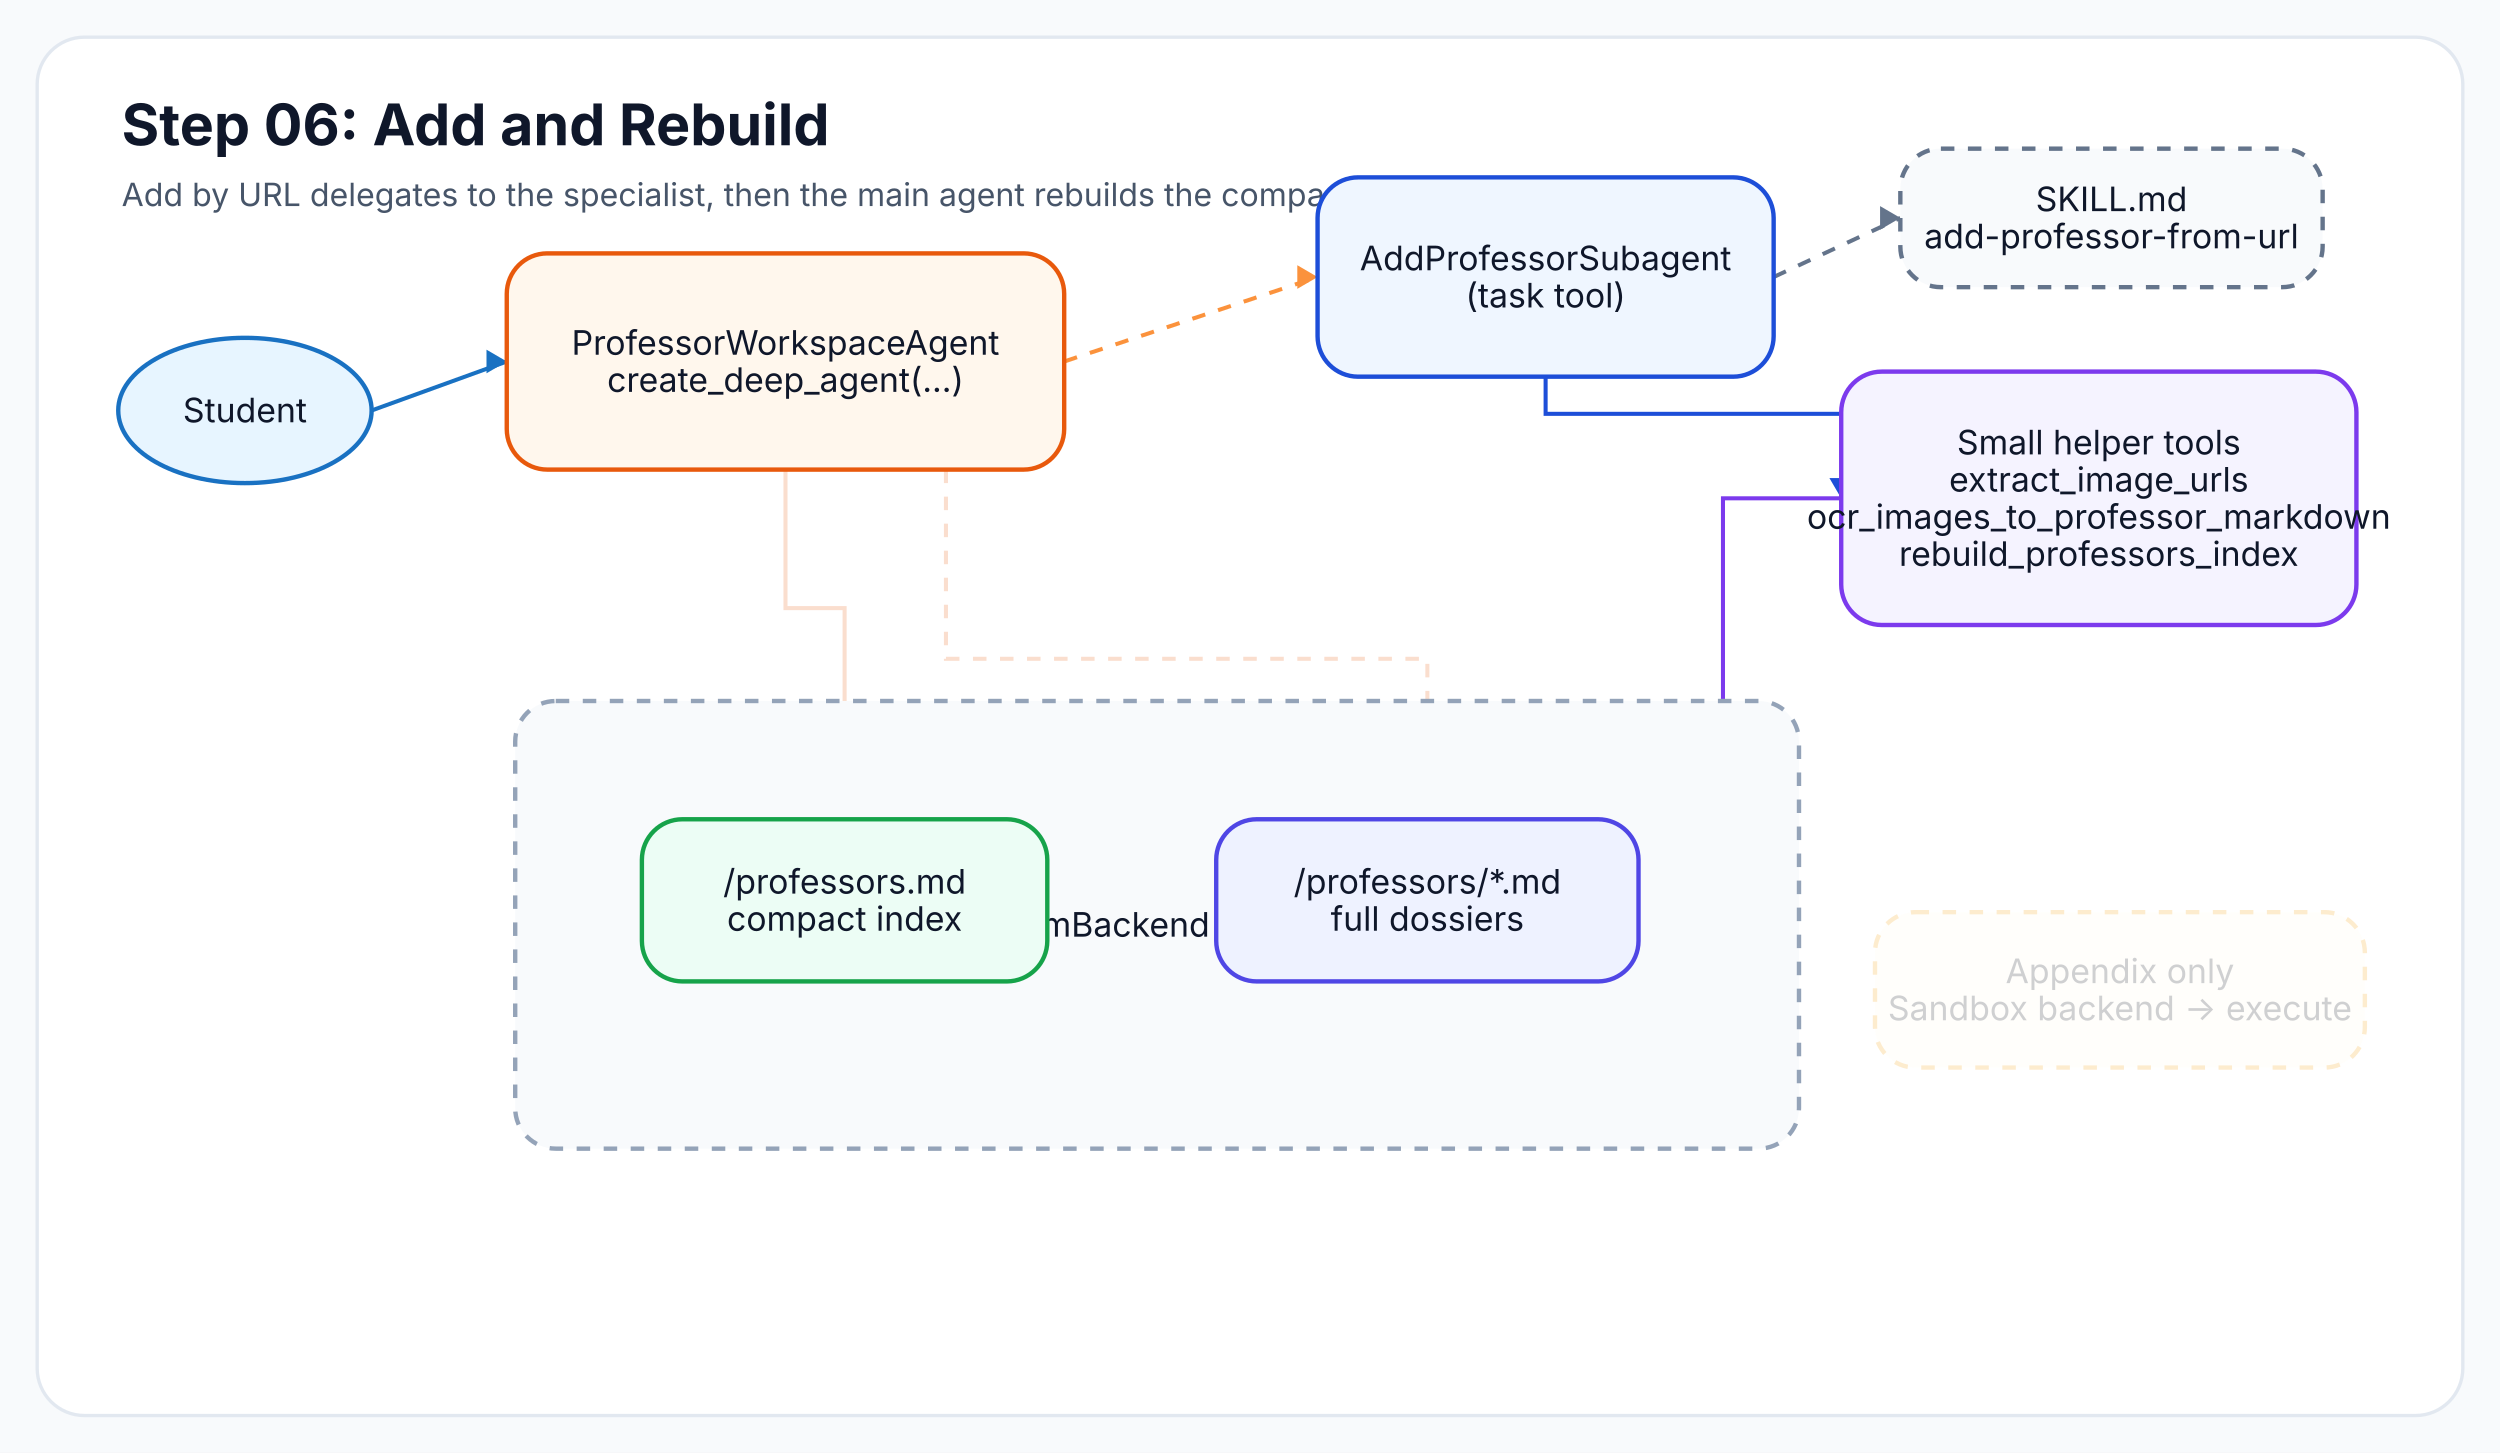
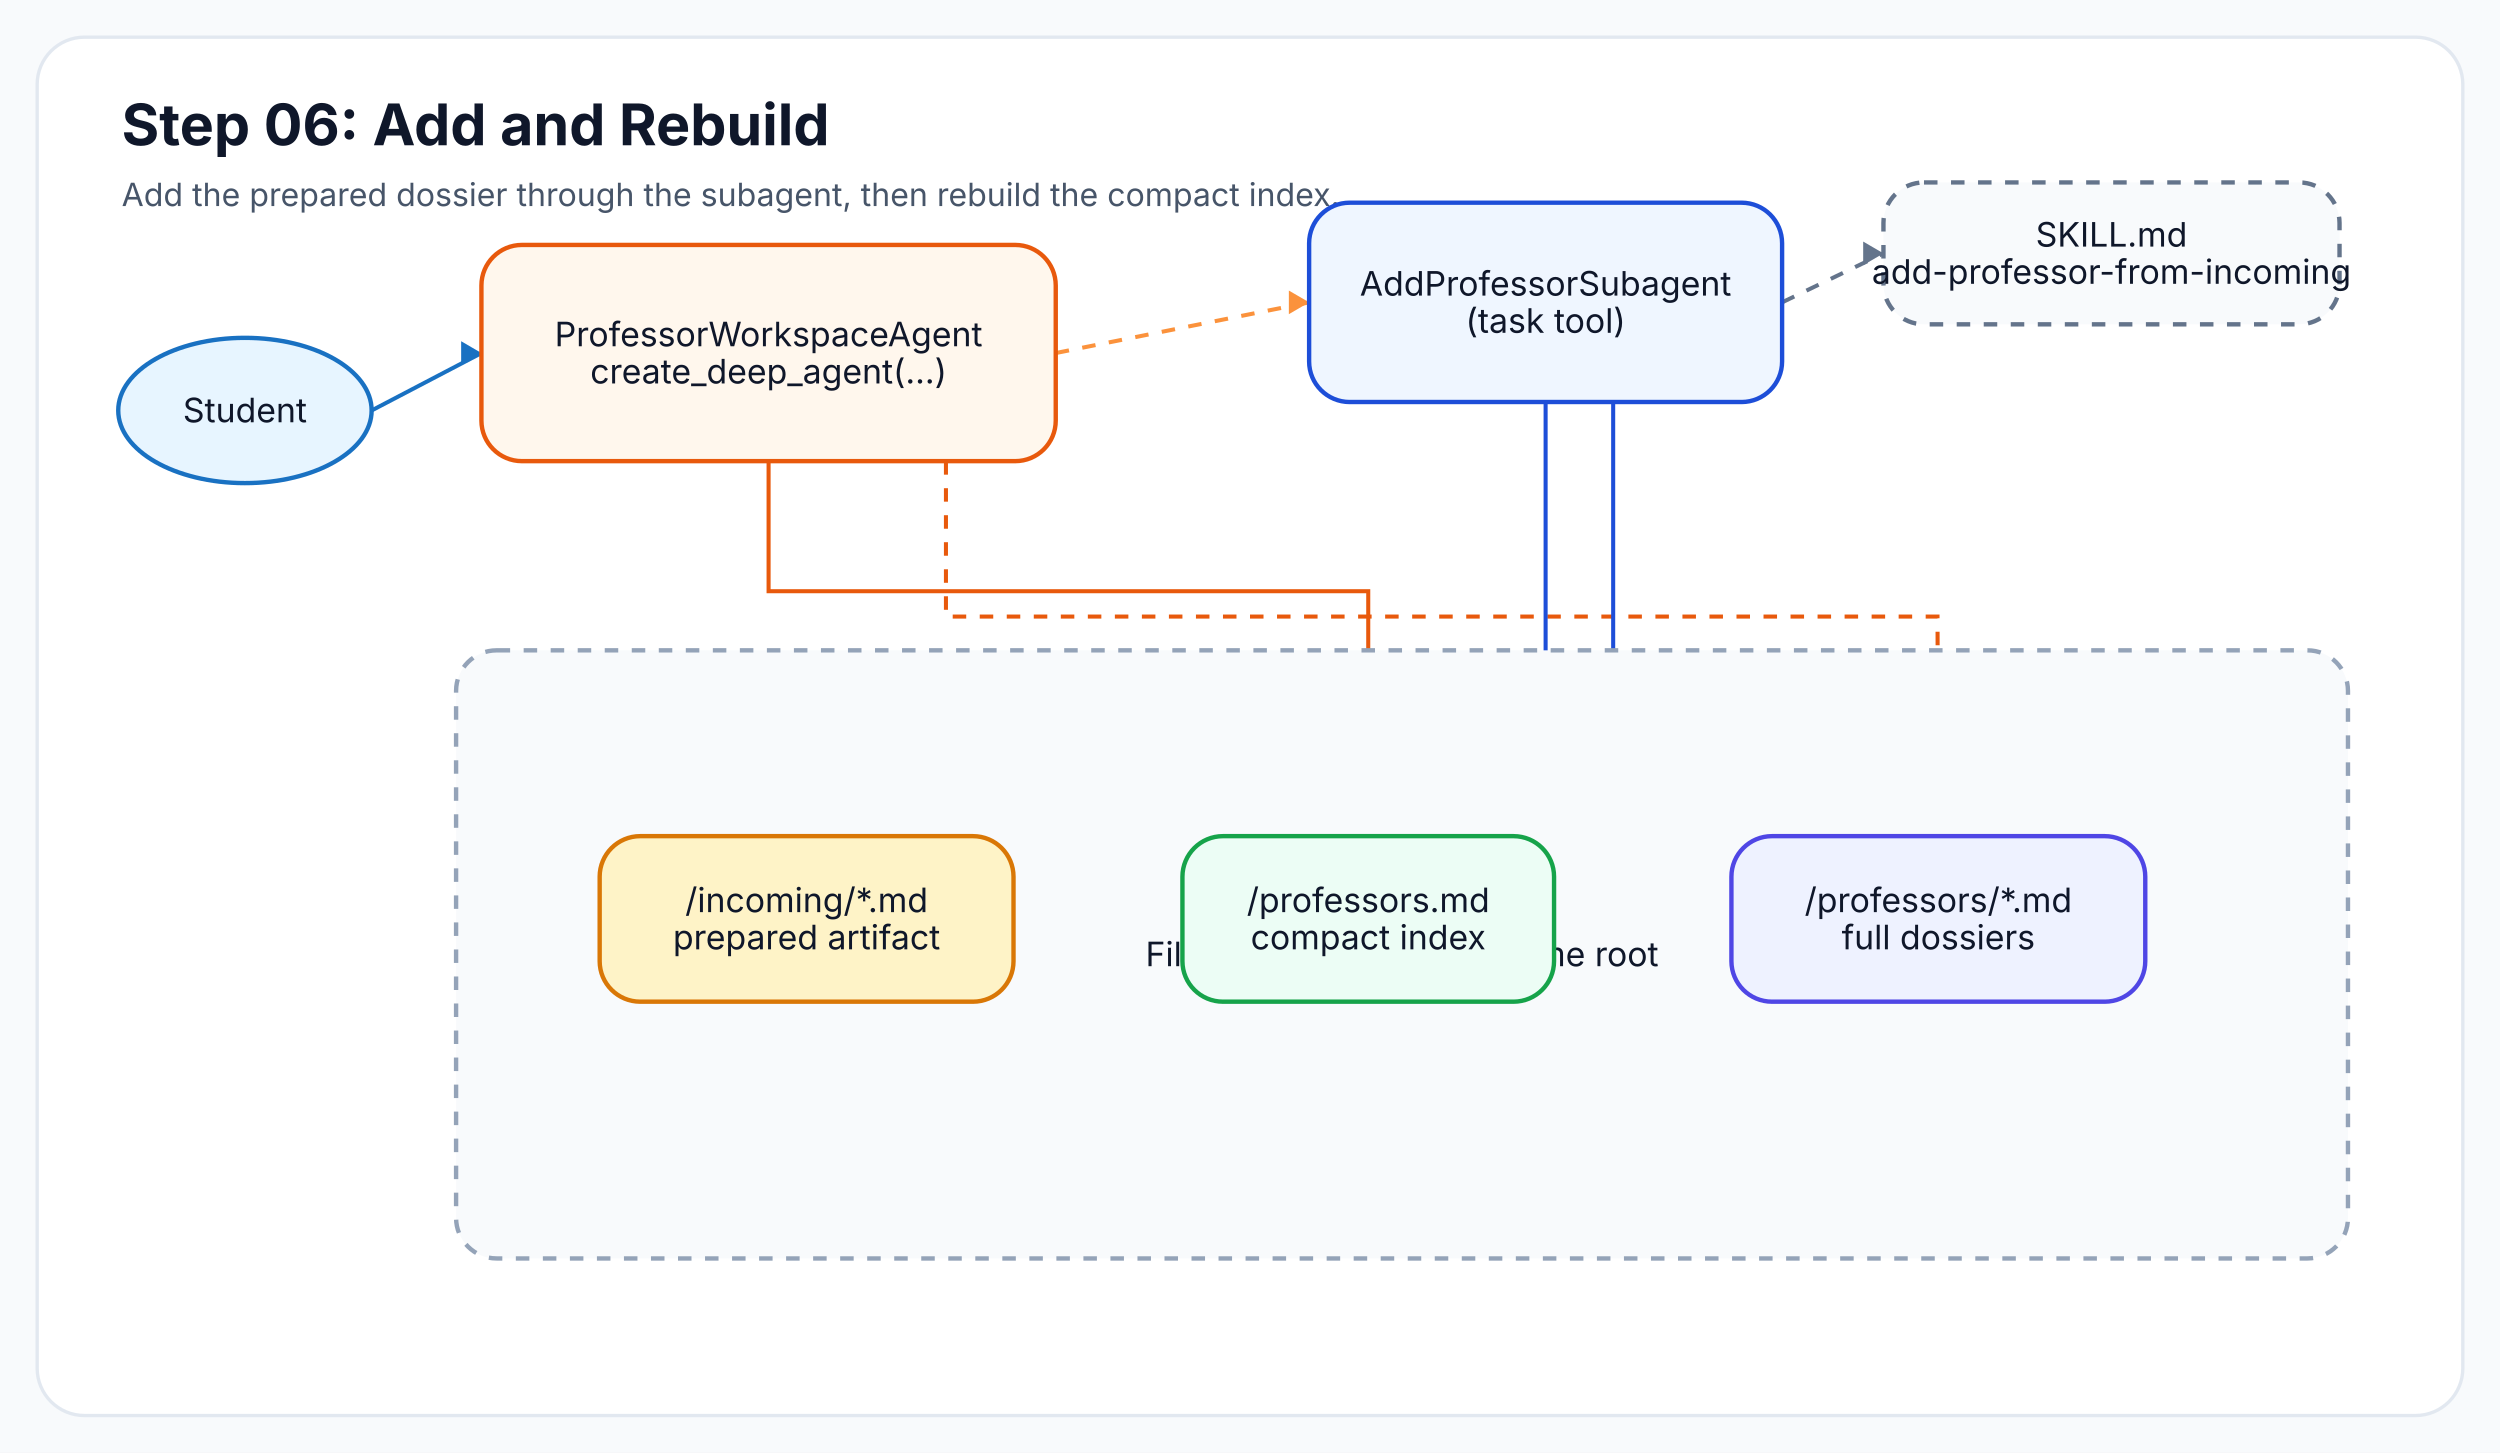
<svg xmlns="http://www.w3.org/2000/svg" width="1480" height="860" viewBox="0 0 1480 860">
  <rect x="0" y="0" width="100%" height="100%" fill="#f8fafc" />
  <rect x="22" y="22" width="1436" height="816" rx="28" fill="#ffffff" stroke="#e2e8f0" stroke-width="2" />
  <text x="72" y="86" font-family="Inter, Arial, sans-serif" font-size="34" font-weight="700" fill="#0f172a">Step 06: Add and Rebuild</text>
-   <text x="72" y="122" font-family="Inter, Arial, sans-serif" font-size="19" fill="#475569">Add by URL delegates to the specialist, then the main agent rebuilds the compact index.</text>
-   <path d="M 220 243.0 L 300 214.0" fill="none" stroke="#1971c2" stroke-width="2.4" opacity="1.0" />
-   <polygon points="300,214.0 288,207.0 288,221.0" fill="#1971c2" opacity="1.0" />
-   <path d="M 465.0 278 L 465.0 360 L 500.0 360 L 500.0 485" fill="none" stroke="#e8590c" stroke-width="2.4" opacity="0.2" />
-   <polygon points="500.0,485 493.0,473 507.0,473" fill="#e8590c" opacity="0.2" />
-   <path d="M 560 278 L 560 390 L 845 390 L 845.0 485" fill="none" stroke="#e8590c" stroke-width="2.4" stroke-dasharray="8 8" opacity="0.2" />
-   <polygon points="845.0,485 838.0,473 852.0,473" fill="#e8590c" opacity="0.2" />
-   <path d="M 630 214.0 L 780 164.0" fill="none" stroke="#fb923c" stroke-width="2.4" stroke-dasharray="8 8" opacity="1.0" />
-   <polygon points="780,164.0 768,157.0 768,171.0" fill="#fb923c" opacity="1.0" />
-   <path d="M 1050 164.0 L 1125 129.0" fill="none" stroke="#64748b" stroke-width="2.4" stroke-dasharray="8 8" opacity="1.0" />
-   <polygon points="1125,129.0 1113,122.0 1113,136.0" fill="#64748b" opacity="1.0" />
-   <path d="M 915.0 223 L 915.0 245 L 1135 245 L 1090 295.0" fill="none" stroke="#1d4ed8" stroke-width="2.4" opacity="1.0" />
-   <polygon points="1090,295.0 1083,283.0 1097,283.0" fill="#1d4ed8" opacity="1.0" />
-   <path d="M 1090 295.0 L 1020 295 L 1020 533 L 970 533.0" fill="none" stroke="#7c3aed" stroke-width="2.4" opacity="1.0" />
-   <polygon points="970,533.0 982,526.0 982,540.0" fill="#7c3aed" opacity="1.0" />
-   <path d="M 720 533.0 L 620 533.0" fill="none" stroke="#16a34a" stroke-width="2.4" stroke-dasharray="8 8" opacity="1.0" />
-   <polygon points="620,533.0 632,526.0 632,540.0" fill="#16a34a" opacity="1.0" />
+   <text x="72" y="122" font-family="Inter, Arial, sans-serif" font-size="19" fill="#475569">Add the prepared dossier through the subagent, then rebuild the compact index.</text>
+   <path d="M 220 243.0 L 285 209.0" fill="none" stroke="#1971c2" stroke-width="2.4" opacity="1.0" />
+   <polygon points="285,209.0 273,202.0 273,216.0" fill="#1971c2" opacity="1.0" />
+   <path d="M 455.0 273 L 455.0 350 L 810.0 350 L 810.0 495" fill="none" stroke="#e8590c" stroke-width="2.4" opacity="1.0" />
+   <polygon points="810.0,495 803.0,483 817.0,483" fill="#e8590c" opacity="1.0" />
+   <path d="M 560 273 L 560 365 L 1147 365 L 1147.5 495" fill="none" stroke="#e8590c" stroke-width="2.4" stroke-dasharray="8 8" opacity="1.0" />
+   <polygon points="1147.5,495 1140.5,483 1154.5,483" fill="#e8590c" opacity="1.0" />
+   <path d="M 625 209.0 L 775 179.0" fill="none" stroke="#fb923c" stroke-width="2.4" stroke-dasharray="8 8" opacity="1.0" />
+   <polygon points="775,179.0 763,172.0 763,186.0" fill="#fb923c" opacity="1.0" />
+   <path d="M 1055 179.0 L 1115 150.0" fill="none" stroke="#64748b" stroke-width="2.4" stroke-dasharray="8 8" opacity="1.0" />
+   <polygon points="1115,150.0 1103,143.0 1103,157.0" fill="#64748b" opacity="1.0" />
+   <path d="M 915.0 238 L 915.0 430 L 477.5 430 L 477.5 495" fill="none" stroke="#1d4ed8" stroke-width="2.4" opacity="1.0" />
+   <polygon points="477.5,495 470.5,483 484.5,483" fill="#1d4ed8" opacity="1.0" />
+   <path d="M 955 238 L 955 430 L 1147 430 L 1147.5 495" fill="none" stroke="#1d4ed8" stroke-width="2.4" opacity="1.0" />
+   <polygon points="1147.5,495 1140.5,483 1154.5,483" fill="#1d4ed8" opacity="1.0" />
+   <path d="M 1025 544.0 L 920 544.0" fill="none" stroke="#16a34a" stroke-width="2.4" stroke-dasharray="8 8" opacity="1.0" />
+   <polygon points="920,544.0 932,537.0 932,551.0" fill="#16a34a" opacity="1.0" />
  <ellipse cx="145.0" cy="243.0" rx="75.0" ry="43.0" fill="#e7f5ff" stroke="#1971c2" stroke-width="2.6" opacity="1.0" />
  <text x="145.0" y="250.0" text-anchor="middle" font-family="Inter, Arial, sans-serif" font-size="20" fill="#0f172a" opacity="1.0">Student</text>
-   <rect x="300" y="150" width="330" height="128" rx="24" fill="#fff7ed" stroke="#e8590c" stroke-width="2.6" opacity="1.0" />
-   <text x="465.0" y="210.0" text-anchor="middle" font-family="Inter, Arial, sans-serif" font-size="20" fill="#0f172a" opacity="1.0">ProfessorWorkspaceAgent</text>
-   <text x="465.0" y="232.0" text-anchor="middle" font-family="Inter, Arial, sans-serif" font-size="20" fill="#0f172a" opacity="1.0">create_deep_agent(...)</text>
-   <rect x="780" y="105" width="270" height="118" rx="24" fill="#eff6ff" stroke="#1d4ed8" stroke-width="2.6" opacity="1.0" />
-   <text x="915.0" y="160.0" text-anchor="middle" font-family="Inter, Arial, sans-serif" font-size="20" fill="#0f172a" opacity="1.0">AddProfessorSubagent</text>
-   <text x="915.0" y="182.0" text-anchor="middle" font-family="Inter, Arial, sans-serif" font-size="20" fill="#0f172a" opacity="1.0">(task tool)</text>
-   <rect x="1125" y="88" width="250" height="82" rx="24" fill="#f8fafc" stroke="#64748b" stroke-width="2.6" stroke-dasharray="8 8" opacity="1.0" />
-   <text x="1250.0" y="125.0" text-anchor="middle" font-family="Inter, Arial, sans-serif" font-size="20" fill="#0f172a" opacity="1.0">SKILL.md</text>
-   <text x="1250.0" y="147.0" text-anchor="middle" font-family="Inter, Arial, sans-serif" font-size="20" fill="#0f172a" opacity="1.0">add-professor-from-url</text>
-   <rect x="1090" y="220" width="305" height="150" rx="24" fill="#f5f3ff" stroke="#7c3aed" stroke-width="2.6" opacity="1.0" />
-   <text x="1242.5" y="269.0" text-anchor="middle" font-family="Inter, Arial, sans-serif" font-size="20" fill="#0f172a" opacity="1.0">Small helper tools</text>
-   <text x="1242.5" y="291.0" text-anchor="middle" font-family="Inter, Arial, sans-serif" font-size="20" fill="#0f172a" opacity="1.0">extract_image_urls</text>
-   <text x="1242.5" y="313.0" text-anchor="middle" font-family="Inter, Arial, sans-serif" font-size="20" fill="#0f172a" opacity="1.0">ocr_images_to_professor_markdown</text>
-   <text x="1242.5" y="335.0" text-anchor="middle" font-family="Inter, Arial, sans-serif" font-size="20" fill="#0f172a" opacity="1.0">rebuild_professors_index</text>
-   <rect x="305" y="415" width="760" height="265" rx="24" fill="#f8fafc" stroke="#94a3b8" stroke-width="2.6" stroke-dasharray="8 8" opacity="1.0" />
-   <text x="685.0" y="554.5" text-anchor="middle" font-family="Inter, Arial, sans-serif" font-size="20" fill="#0f172a" opacity="1.0">FilesystemBackend runtime root</text>
-   <rect x="380" y="485" width="240" height="96" rx="24" fill="#ecfdf5" stroke="#16a34a" stroke-width="2.6" opacity="1.0" />
-   <text x="500.0" y="529.0" text-anchor="middle" font-family="Inter, Arial, sans-serif" font-size="20" fill="#0f172a" opacity="1.0">/professors.md</text>
-   <text x="500.0" y="551.0" text-anchor="middle" font-family="Inter, Arial, sans-serif" font-size="20" fill="#0f172a" opacity="1.0">compact index</text>
-   <rect x="720" y="485" width="250" height="96" rx="24" fill="#eef2ff" stroke="#4f46e5" stroke-width="2.6" opacity="1.0" />
-   <text x="845.0" y="529.0" text-anchor="middle" font-family="Inter, Arial, sans-serif" font-size="20" fill="#0f172a" opacity="1.0">/professors/*.md</text>
-   <text x="845.0" y="551.0" text-anchor="middle" font-family="Inter, Arial, sans-serif" font-size="20" fill="#0f172a" opacity="1.0">full dossiers</text>
-   <rect x="1110" y="540" width="290" height="92" rx="24" fill="#fffbeb" stroke="#f59e0b" stroke-width="2.6" stroke-dasharray="8 8" opacity="0.2" />
-   <text x="1255.0" y="582.0" text-anchor="middle" font-family="Inter, Arial, sans-serif" font-size="20" fill="#0f172a" opacity="0.2">Appendix only</text>
-   <text x="1255.0" y="604.0" text-anchor="middle" font-family="Inter, Arial, sans-serif" font-size="20" fill="#0f172a" opacity="0.2">Sandbox backend -&gt; execute</text>
+   <rect x="285" y="145" width="340" height="128" rx="24" fill="#fff7ed" stroke="#e8590c" stroke-width="2.6" opacity="1.0" />
+   <text x="455.0" y="205.0" text-anchor="middle" font-family="Inter, Arial, sans-serif" font-size="20" fill="#0f172a" opacity="1.0">ProfessorWorkspaceAgent</text>
+   <text x="455.0" y="227.0" text-anchor="middle" font-family="Inter, Arial, sans-serif" font-size="20" fill="#0f172a" opacity="1.0">create_deep_agent(...)</text>
+   <rect x="775" y="120" width="280" height="118" rx="24" fill="#eff6ff" stroke="#1d4ed8" stroke-width="2.6" opacity="1.0" />
+   <text x="915.0" y="175.0" text-anchor="middle" font-family="Inter, Arial, sans-serif" font-size="20" fill="#0f172a" opacity="1.0">AddProfessorSubagent</text>
+   <text x="915.0" y="197.0" text-anchor="middle" font-family="Inter, Arial, sans-serif" font-size="20" fill="#0f172a" opacity="1.0">(task tool)</text>
+   <rect x="1115" y="108" width="270" height="84" rx="24" fill="#f8fafc" stroke="#64748b" stroke-width="2.6" stroke-dasharray="8 8" opacity="1.0" />
+   <text x="1250.0" y="146.0" text-anchor="middle" font-family="Inter, Arial, sans-serif" font-size="20" fill="#0f172a" opacity="1.0">SKILL.md</text>
+   <text x="1250.0" y="168.0" text-anchor="middle" font-family="Inter, Arial, sans-serif" font-size="20" fill="#0f172a" opacity="1.0">add-professor-from-incoming</text>
+   <rect x="270" y="385" width="1120" height="360" rx="24" fill="#f8fafc" stroke="#94a3b8" stroke-width="2.6" stroke-dasharray="8 8" opacity="1.0" />
+   <text x="830.0" y="572.0" text-anchor="middle" font-family="Inter, Arial, sans-serif" font-size="20" fill="#0f172a" opacity="1.0">FilesystemBackend runtime root</text>
+   <rect x="355" y="495" width="245" height="98" rx="24" fill="#fef3c7" stroke="#d97706" stroke-width="2.6" opacity="1.0" />
+   <text x="477.5" y="540.0" text-anchor="middle" font-family="Inter, Arial, sans-serif" font-size="20" fill="#0f172a" opacity="1.0">/incoming/*.md</text>
+   <text x="477.5" y="562.0" text-anchor="middle" font-family="Inter, Arial, sans-serif" font-size="20" fill="#0f172a" opacity="1.0">prepared artifact</text>
+   <rect x="700" y="495" width="220" height="98" rx="24" fill="#ecfdf5" stroke="#16a34a" stroke-width="2.6" opacity="1.0" />
+   <text x="810.0" y="540.0" text-anchor="middle" font-family="Inter, Arial, sans-serif" font-size="20" fill="#0f172a" opacity="1.0">/professors.md</text>
+   <text x="810.0" y="562.0" text-anchor="middle" font-family="Inter, Arial, sans-serif" font-size="20" fill="#0f172a" opacity="1.0">compact index</text>
+   <rect x="1025" y="495" width="245" height="98" rx="24" fill="#eef2ff" stroke="#4f46e5" stroke-width="2.6" opacity="1.0" />
+   <text x="1147.5" y="540.0" text-anchor="middle" font-family="Inter, Arial, sans-serif" font-size="20" fill="#0f172a" opacity="1.0">/professors/*.md</text>
+   <text x="1147.5" y="562.0" text-anchor="middle" font-family="Inter, Arial, sans-serif" font-size="20" fill="#0f172a" opacity="1.0">full dossiers</text>
</svg>
